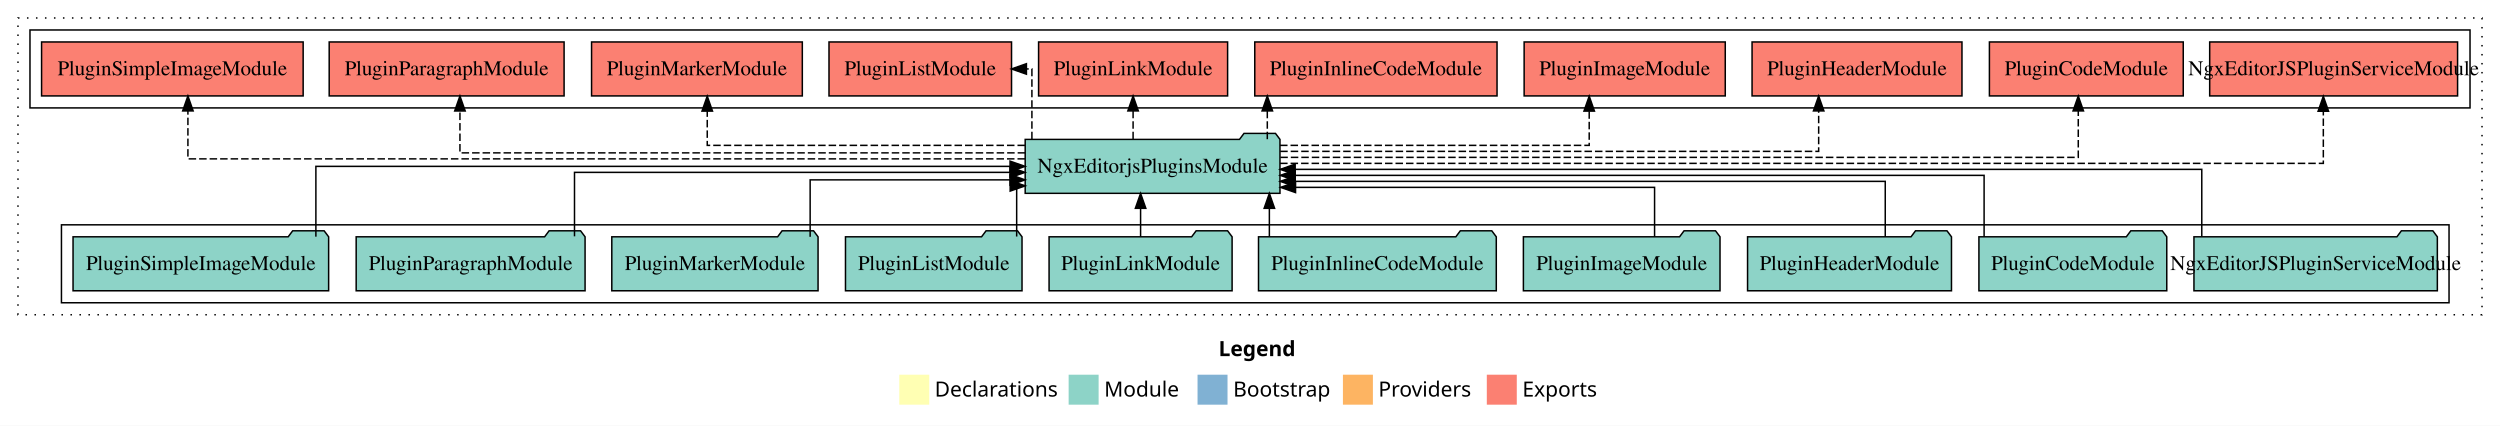
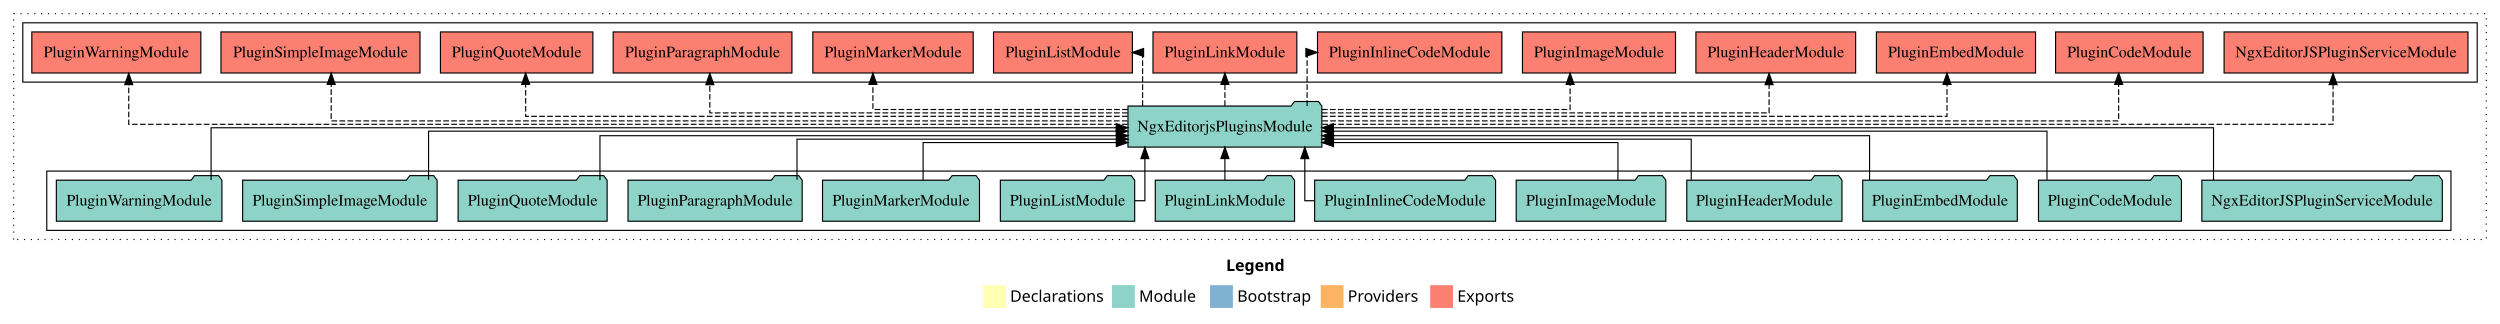
- <svg xmlns="http://www.w3.org/2000/svg" width="1668pt" height="284pt" viewBox="0.00 0.00 1668.00 284.00">
+ <svg xmlns="http://www.w3.org/2000/svg" width="2192pt" height="284pt" viewBox="0.00 0.00 2192.00 284.00">
  <g id="graph0" class="graph" transform="scale(1 1) rotate(0) translate(4 280)">
-     <polygon fill="#ffffff" stroke="transparent" points="-4,4 -4,-280 1664,-280 1664,4 -4,4" />
-     <text text-anchor="start" x="809.009" y="-42.4" font-family="sans-serif" font-weight="bold" font-size="14.00" fill="#000000">Legend</text>
-     <polygon fill="#ffffb3" stroke="transparent" points="596,-10 596,-30 616,-30 616,-10 596,-10" />
-     <text text-anchor="start" x="619.629" y="-15.4" font-family="sans-serif" font-size="14.00" fill="#000000">  Declarations</text>
-     <polygon fill="#8dd3c7" stroke="transparent" points="709,-10 709,-30 729,-30 729,-10 709,-10" />
-     <text text-anchor="start" x="732.725" y="-15.4" font-family="sans-serif" font-size="14.00" fill="#000000">  Module</text>
-     <polygon fill="#80b1d3" stroke="transparent" points="795,-10 795,-30 815,-30 815,-10 795,-10" />
-     <text text-anchor="start" x="818.781" y="-15.4" font-family="sans-serif" font-size="14.00" fill="#000000">  Bootstrap</text>
-     <polygon fill="#fdb462" stroke="transparent" points="892,-10 892,-30 912,-30 912,-10 892,-10" />
-     <text text-anchor="start" x="915.673" y="-15.4" font-family="sans-serif" font-size="14.00" fill="#000000">  Providers</text>
-     <polygon fill="#fb8072" stroke="transparent" points="988,-10 988,-30 1008,-30 1008,-10 988,-10" />
-     <text text-anchor="start" x="1011.726" y="-15.4" font-family="sans-serif" font-size="14.00" fill="#000000">  Exports</text>
+     <polygon fill="#ffffff" stroke="transparent" points="-4,4 -4,-280 2188,-280 2188,4 -4,4" />
+     <text text-anchor="start" x="1071.009" y="-42.4" font-family="sans-serif" font-weight="bold" font-size="14.00" fill="#000000">Legend</text>
+     <polygon fill="#ffffb3" stroke="transparent" points="858,-10 858,-30 878,-30 878,-10 858,-10" />
+     <text text-anchor="start" x="881.629" y="-15.4" font-family="sans-serif" font-size="14.00" fill="#000000">  Declarations</text>
+     <polygon fill="#8dd3c7" stroke="transparent" points="971,-10 971,-30 991,-30 991,-10 971,-10" />
+     <text text-anchor="start" x="994.725" y="-15.4" font-family="sans-serif" font-size="14.00" fill="#000000">  Module</text>
+     <polygon fill="#80b1d3" stroke="transparent" points="1057,-10 1057,-30 1077,-30 1077,-10 1057,-10" />
+     <text text-anchor="start" x="1080.781" y="-15.4" font-family="sans-serif" font-size="14.00" fill="#000000">  Bootstrap</text>
+     <polygon fill="#fdb462" stroke="transparent" points="1154,-10 1154,-30 1174,-30 1174,-10 1154,-10" />
+     <text text-anchor="start" x="1177.673" y="-15.4" font-family="sans-serif" font-size="14.00" fill="#000000">  Providers</text>
+     <polygon fill="#fb8072" stroke="transparent" points="1250,-10 1250,-30 1270,-30 1270,-10 1250,-10" />
+     <text text-anchor="start" x="1273.726" y="-15.4" font-family="sans-serif" font-size="14.00" fill="#000000">  Exports</text>
    <g id="clust1" class="cluster">
-       <polygon fill="none" stroke="#000000" stroke-dasharray="1,5" points="8,-70 8,-268 1652,-268 1652,-70 8,-70" />
+       <polygon fill="none" stroke="#000000" stroke-dasharray="1,5" points="8,-70 8,-268 2176,-268 2176,-70 8,-70" />
    </g>
    <g id="clust3" class="cluster">
-       <polygon fill="none" stroke="#000000" points="37,-78 37,-130 1630,-130 1630,-78 37,-78" />
+       <polygon fill="none" stroke="#000000" points="37,-78 37,-130 2145,-130 2145,-78 37,-78" />
    </g>
    <g id="clust4" class="cluster">
-       <polygon fill="none" stroke="#000000" points="16,-208 16,-260 1644,-260 1644,-208 16,-208" />
+       <polygon fill="none" stroke="#000000" points="16,-208 16,-260 2168,-260 2168,-208 16,-208" />
    </g>
    <g id="node1" class="node">
-       <polygon fill="#8dd3c7" stroke="#000000" points="1622.198,-122 1619.198,-126 1598.198,-126 1595.198,-122 1459.802,-122 1459.802,-86 1622.198,-86 1622.198,-122" />
-       <text text-anchor="middle" x="1541" y="-99.8" font-family="Times,serif" font-size="14.00" fill="#000000">NgxEditorJSPluginServiceModule</text>
+       <polygon fill="#8dd3c7" stroke="#000000" points="2137.42,-122 2134.42,-126 2113.42,-126 2110.42,-122 1926.58,-122 1926.58,-86 2137.42,-86 2137.42,-122" />
+       <text text-anchor="middle" x="2032" y="-99.8" font-family="Times,serif" font-size="14.00" fill="#000000">NgxEditorJSPluginServiceModule</text>
+     </g>
+     <g id="node14" class="node">
+       <polygon fill="#8dd3c7" stroke="#000000" points="1154.994,-187 1151.994,-191 1130.994,-191 1127.994,-187 985.006,-187 985.006,-151 1154.994,-151 1154.994,-187" />
+       <text text-anchor="middle" x="1070" y="-164.8" font-family="Times,serif" font-size="14.00" fill="#000000">NgxEditorjsPluginsModule</text>
+     </g>
+     <g id="edge1" class="edge">
+       <path fill="none" stroke="#000000" d="M1936.811,-122.169C1936.811,-141.09 1936.811,-168 1936.811,-168 1936.811,-168 1165.088,-168 1165.088,-168" />
+       <polygon fill="#000000" stroke="#000000" points="1165.088,-164.5 1155.088,-168 1165.088,-171.5 1165.088,-164.5" />
+     </g>
+     <g id="node2" class="node">
+       <polygon fill="#8dd3c7" stroke="#000000" points="1908.665,-122 1905.665,-126 1884.665,-126 1881.665,-122 1783.335,-122 1783.335,-86 1908.665,-86 1908.665,-122" />
+       <text text-anchor="middle" x="1846" y="-99.8" font-family="Times,serif" font-size="14.00" fill="#000000">PluginCodeModule</text>
+     </g>
+     <g id="edge2" class="edge">
+       <path fill="none" stroke="#000000" d="M1790.793,-122.302C1790.793,-140.27 1790.793,-165 1790.793,-165 1790.793,-165 1165.159,-165 1165.159,-165" />
+       <polygon fill="#000000" stroke="#000000" points="1165.159,-161.5 1155.159,-165 1165.159,-168.5 1165.159,-161.5" />
+     </g>
+     <g id="node3" class="node">
+       <polygon fill="#8dd3c7" stroke="#000000" points="1764.772,-122 1761.772,-126 1740.772,-126 1737.772,-122 1629.228,-122 1629.228,-86 1764.772,-86 1764.772,-122" />
+       <text text-anchor="middle" x="1697" y="-99.8" font-family="Times,serif" font-size="14.00" fill="#000000">PluginEmbedModule</text>
+     </g>
+     <g id="edge3" class="edge">
+       <path fill="none" stroke="#000000" d="M1635.239,-122.035C1635.239,-138.734 1635.239,-161 1635.239,-161 1635.239,-161 1165.234,-161 1165.234,-161" />
+       <polygon fill="#000000" stroke="#000000" points="1165.234,-157.5 1155.234,-161 1165.234,-164.5 1165.234,-157.5" />
+     </g>
+     <g id="node4" class="node">
+       <polygon fill="#8dd3c7" stroke="#000000" points="1611.025,-122 1608.025,-126 1587.025,-126 1584.025,-122 1474.975,-122 1474.975,-86 1611.025,-86 1611.025,-122" />
+       <text text-anchor="middle" x="1543" y="-99.8" font-family="Times,serif" font-size="14.00" fill="#000000">PluginHeaderModule</text>
+     </g>
+     <g id="edge4" class="edge">
+       <path fill="none" stroke="#000000" d="M1478.863,-122.282C1478.863,-137.948 1478.863,-158 1478.863,-158 1478.863,-158 1165.213,-158 1165.213,-158" />
+       <polygon fill="#000000" stroke="#000000" points="1165.213,-154.5 1155.213,-158 1165.213,-161.5 1165.213,-154.5" />
+     </g>
+     <g id="node5" class="node">
+       <polygon fill="#8dd3c7" stroke="#000000" points="1456.594,-122 1453.594,-126 1432.594,-126 1429.594,-122 1325.406,-122 1325.406,-86 1456.594,-86 1456.594,-122" />
+       <text text-anchor="middle" x="1391" y="-99.8" font-family="Times,serif" font-size="14.00" fill="#000000">PluginImageModule</text>
+     </g>
+     <g id="edge5" class="edge">
+       <path fill="none" stroke="#000000" d="M1414.599,-122.124C1414.599,-136.783 1414.599,-155 1414.599,-155 1414.599,-155 1165.182,-155 1165.182,-155" />
+       <polygon fill="#000000" stroke="#000000" points="1165.182,-151.5 1155.182,-155 1165.182,-158.5 1165.182,-151.5" />
+     </g>
+     <g id="node6" class="node">
+       <polygon fill="#8dd3c7" stroke="#000000" points="1307.322,-122 1304.322,-126 1283.322,-126 1280.322,-122 1148.678,-122 1148.678,-86 1307.322,-86 1307.322,-122" />
+       <text text-anchor="middle" x="1228" y="-99.8" font-family="Times,serif" font-size="14.00" fill="#000000">PluginInlineCodeModule</text>
+     </g>
+     <g id="edge6" class="edge">
+       <path fill="none" stroke="#000000" d="M1148.812,-104C1143.414,-104 1140.059,-104 1140.059,-104 1140.059,-104 1140.059,-140.894 1140.059,-140.894" />
+       <polygon fill="#000000" stroke="#000000" points="1136.559,-140.894 1140.059,-150.894 1143.559,-140.894 1136.559,-140.894" />
+     </g>
+     <g id="node7" class="node">
+       <polygon fill="#8dd3c7" stroke="#000000" points="1131.058,-122 1128.058,-126 1107.058,-126 1104.058,-122 1008.942,-122 1008.942,-86 1131.058,-86 1131.058,-122" />
+       <text text-anchor="middle" x="1070" y="-99.8" font-family="Times,serif" font-size="14.00" fill="#000000">PluginLinkModule</text>
+     </g>
+     <g id="edge7" class="edge">
+       <path fill="none" stroke="#000000" d="M1070,-122.106C1070,-122.106 1070,-140.991 1070,-140.991" />
+       <polygon fill="#000000" stroke="#000000" points="1066.5,-140.991 1070,-150.991 1073.5,-140.991 1066.5,-140.991" />
+     </g>
+     <g id="node8" class="node">
+       <polygon fill="#8dd3c7" stroke="#000000" points="990.892,-122 987.892,-126 966.892,-126 963.892,-122 873.108,-122 873.108,-86 990.892,-86 990.892,-122" />
+       <text text-anchor="middle" x="932" y="-99.8" font-family="Times,serif" font-size="14.00" fill="#000000">PluginListModule</text>
+     </g>
+     <g id="edge8" class="edge">
+       <path fill="none" stroke="#000000" d="M990.966,-104C996.352,-104 999.834,-104 999.834,-104 999.834,-104 999.834,-140.894 999.834,-140.894" />
+       <polygon fill="#000000" stroke="#000000" points="996.334,-140.894 999.834,-150.894 1003.334,-140.894 996.334,-140.894" />
+     </g>
+     <g id="node9" class="node">
+       <polygon fill="#8dd3c7" stroke="#000000" points="854.809,-122 851.809,-126 830.809,-126 827.809,-122 717.191,-122 717.191,-86 854.809,-86 854.809,-122" />
+       <text text-anchor="middle" x="786" y="-99.8" font-family="Times,serif" font-size="14.00" fill="#000000">PluginMarkerModule</text>
+     </g>
+     <g id="edge9" class="edge">
+       <path fill="none" stroke="#000000" d="M805.385,-122.124C805.385,-136.783 805.385,-155 805.385,-155 805.385,-155 974.817,-155 974.817,-155" />
+       <polygon fill="#000000" stroke="#000000" points="974.817,-158.5 984.817,-155 974.817,-151.5 974.817,-158.5" />
+     </g>
+     <g id="node10" class="node">
+       <polygon fill="#8dd3c7" stroke="#000000" points="699.361,-122 696.361,-126 675.361,-126 672.361,-122 546.639,-122 546.639,-86 699.361,-86 699.361,-122" />
+       <text text-anchor="middle" x="623" y="-99.8" font-family="Times,serif" font-size="14.00" fill="#000000">PluginParagraphModule</text>
+     </g>
+     <g id="edge10" class="edge">
+       <path fill="none" stroke="#000000" d="M694.806,-122.282C694.806,-137.948 694.806,-158 694.806,-158 694.806,-158 974.863,-158 974.863,-158" />
+       <polygon fill="#000000" stroke="#000000" points="974.863,-161.5 984.863,-158 974.862,-154.5 974.863,-161.5" />
    </g>
    <g id="node11" class="node">
-       <polygon fill="#8dd3c7" stroke="#000000" points="849.994,-187 846.994,-191 825.994,-191 822.994,-187 680.006,-187 680.006,-151 849.994,-151 849.994,-187" />
-       <text text-anchor="middle" x="765" y="-164.8" font-family="Times,serif" font-size="14.00" fill="#000000">NgxEditorjsPluginsModule</text>
-     </g>
-     <g id="edge1" class="edge">
-       <path fill="none" stroke="#000000" d="M1465.026,-122.222C1465.026,-140.828 1465.026,-167 1465.026,-167 1465.026,-167 860.137,-167 860.137,-167" />
-       <polygon fill="#000000" stroke="#000000" points="860.137,-163.5 850.137,-167 860.137,-170.5 860.137,-163.5" />
-     </g>
-     <g id="node2" class="node">
-       <polygon fill="#8dd3c7" stroke="#000000" points="1441.665,-122 1438.665,-126 1417.665,-126 1414.665,-122 1316.335,-122 1316.335,-86 1441.665,-86 1441.665,-122" />
-       <text text-anchor="middle" x="1379" y="-99.8" font-family="Times,serif" font-size="14.00" fill="#000000">PluginCodeModule</text>
-     </g>
-     <g id="edge2" class="edge">
-       <path fill="none" stroke="#000000" d="M1319.793,-122.022C1319.793,-139.373 1319.793,-163 1319.793,-163 1319.793,-163 860.168,-163 860.168,-163" />
-       <polygon fill="#000000" stroke="#000000" points="860.168,-159.5 850.168,-163 860.168,-166.5 860.168,-159.5" />
-     </g>
-     <g id="node3" class="node">
-       <polygon fill="#8dd3c7" stroke="#000000" points="1298.025,-122 1295.025,-126 1274.025,-126 1271.025,-122 1161.975,-122 1161.975,-86 1298.025,-86 1298.025,-122" />
-       <text text-anchor="middle" x="1230" y="-99.8" font-family="Times,serif" font-size="14.00" fill="#000000">PluginHeaderModule</text>
-     </g>
-     <g id="edge3" class="edge">
-       <path fill="none" stroke="#000000" d="M1253.837,-122.009C1253.837,-138.049 1253.837,-159 1253.837,-159 1253.837,-159 860.149,-159 860.149,-159" />
-       <polygon fill="#000000" stroke="#000000" points="860.149,-155.5 850.149,-159 860.149,-162.5 860.149,-155.5" />
-     </g>
-     <g id="node4" class="node">
-       <polygon fill="#8dd3c7" stroke="#000000" points="1143.594,-122 1140.594,-126 1119.594,-126 1116.594,-122 1012.406,-122 1012.406,-86 1143.594,-86 1143.594,-122" />
-       <text text-anchor="middle" x="1078" y="-99.8" font-family="Times,serif" font-size="14.00" fill="#000000">PluginImageModule</text>
-     </g>
-     <g id="edge4" class="edge">
-       <path fill="none" stroke="#000000" d="M1099.932,-122.124C1099.932,-136.783 1099.932,-155 1099.932,-155 1099.932,-155 860.384,-155 860.384,-155" />
-       <polygon fill="#000000" stroke="#000000" points="860.384,-151.5 850.384,-155 860.384,-158.5 860.384,-151.5" />
-     </g>
-     <g id="node5" class="node">
-       <polygon fill="#8dd3c7" stroke="#000000" points="994.322,-122 991.322,-126 970.322,-126 967.322,-122 835.678,-122 835.678,-86 994.322,-86 994.322,-122" />
-       <text text-anchor="middle" x="915" y="-99.8" font-family="Times,serif" font-size="14.00" fill="#000000">PluginInlineCodeModule</text>
-     </g>
-     <g id="edge5" class="edge">
-       <path fill="none" stroke="#000000" d="M842.918,-122.106C842.918,-122.106 842.918,-140.991 842.918,-140.991" />
-       <polygon fill="#000000" stroke="#000000" points="839.418,-140.991 842.918,-150.991 846.418,-140.991 839.418,-140.991" />
-     </g>
-     <g id="node6" class="node">
-       <polygon fill="#8dd3c7" stroke="#000000" points="818.058,-122 815.058,-126 794.058,-126 791.058,-122 695.942,-122 695.942,-86 818.058,-86 818.058,-122" />
-       <text text-anchor="middle" x="757" y="-99.8" font-family="Times,serif" font-size="14.00" fill="#000000">PluginLinkModule</text>
-     </g>
-     <g id="edge6" class="edge">
-       <path fill="none" stroke="#000000" d="M757,-122.106C757,-122.106 757,-140.991 757,-140.991" />
-       <polygon fill="#000000" stroke="#000000" points="753.5,-140.991 757,-150.991 760.5,-140.991 753.5,-140.991" />
-     </g>
-     <g id="node7" class="node">
-       <polygon fill="#8dd3c7" stroke="#000000" points="677.892,-122 674.892,-126 653.892,-126 650.892,-122 560.108,-122 560.108,-86 677.892,-86 677.892,-122" />
-       <text text-anchor="middle" x="619" y="-99.8" font-family="Times,serif" font-size="14.00" fill="#000000">PluginListModule</text>
-     </g>
-     <g id="edge7" class="edge">
-       <path fill="none" stroke="#000000" d="M674.321,-122.187C674.321,-137.182 674.321,-156 674.321,-156 674.321,-156 674.888,-156 674.888,-156" />
-       <polygon fill="#000000" stroke="#000000" points="669.993,-159.5 679.993,-156 669.993,-152.5 669.993,-159.5" />
-     </g>
-     <g id="node8" class="node">
-       <polygon fill="#8dd3c7" stroke="#000000" points="541.809,-122 538.809,-126 517.809,-126 514.809,-122 404.191,-122 404.191,-86 541.809,-86 541.809,-122" />
-       <text text-anchor="middle" x="473" y="-99.8" font-family="Times,serif" font-size="14.00" fill="#000000">PluginMarkerModule</text>
-     </g>
-     <g id="edge8" class="edge">
-       <path fill="none" stroke="#000000" d="M536.529,-122.027C536.529,-138.398 536.529,-160 536.529,-160 536.529,-160 669.926,-160 669.926,-160" />
-       <polygon fill="#000000" stroke="#000000" points="669.926,-163.5 679.926,-160 669.926,-156.5 669.926,-163.5" />
-     </g>
-     <g id="node9" class="node">
-       <polygon fill="#8dd3c7" stroke="#000000" points="386.361,-122 383.361,-126 362.361,-126 359.361,-122 233.639,-122 233.639,-86 386.361,-86 386.361,-122" />
-       <text text-anchor="middle" x="310" y="-99.8" font-family="Times,serif" font-size="14.00" fill="#000000">PluginParagraphModule</text>
-     </g>
-     <g id="edge9" class="edge">
-       <path fill="none" stroke="#000000" d="M379.306,-122.302C379.306,-140.27 379.306,-165 379.306,-165 379.306,-165 669.88,-165 669.88,-165" />
-       <polygon fill="#000000" stroke="#000000" points="669.88,-168.5 679.88,-165 669.88,-161.5 669.88,-168.5" />
-     </g>
-     <g id="node10" class="node">
-       <polygon fill="#8dd3c7" stroke="#000000" points="215.263,-122 212.263,-126 191.263,-126 188.263,-122 44.737,-122 44.737,-86 215.263,-86 215.263,-122" />
-       <text text-anchor="middle" x="130" y="-99.8" font-family="Times,serif" font-size="14.00" fill="#000000">PluginSimpleImageModule</text>
-     </g>
-     <g id="edge10" class="edge">
-       <path fill="none" stroke="#000000" d="M206.756,-122.106C206.756,-141.339 206.756,-169 206.756,-169 206.756,-169 669.911,-169 669.911,-169" />
-       <polygon fill="#000000" stroke="#000000" points="669.911,-172.5 679.911,-169 669.911,-165.5 669.911,-172.5" />
+       <polygon fill="#8dd3c7" stroke="#000000" points="528.326,-122 525.326,-126 504.326,-126 501.326,-122 397.674,-122 397.674,-86 528.326,-86 528.326,-122" />
+       <text text-anchor="middle" x="463" y="-99.8" font-family="Times,serif" font-size="14.00" fill="#000000">PluginQuoteModule</text>
+     </g>
+     <g id="edge11" class="edge">
+       <path fill="none" stroke="#000000" d="M522.038,-122.035C522.038,-138.734 522.038,-161 522.038,-161 522.038,-161 974.982,-161 974.982,-161" />
+       <polygon fill="#000000" stroke="#000000" points="974.982,-164.5 984.982,-161 974.982,-157.5 974.982,-164.5" />
    </g>
    <g id="node12" class="node">
-       <polygon fill="#fb8072" stroke="#000000" points="1635.698,-252 1470.302,-252 1470.302,-216 1635.698,-216 1635.698,-252" />
-       <text text-anchor="middle" x="1553" y="-229.8" font-family="Times,serif" font-size="14.00" fill="#000000">NgxEditorJSPluginServiceModule </text>
-     </g>
-     <g id="edge11" class="edge">
-       <path fill="none" stroke="#000000" stroke-dasharray="5,2" d="M850.081,-171C1052.532,-171 1546.125,-171 1546.125,-171 1546.125,-171 1546.125,-205.778 1546.125,-205.778" />
-       <polygon fill="#000000" stroke="#000000" points="1542.625,-205.778 1546.125,-215.778 1549.625,-205.778 1542.625,-205.778" />
+       <polygon fill="#8dd3c7" stroke="#000000" points="379.263,-122 376.263,-126 355.263,-126 352.263,-122 208.737,-122 208.737,-86 379.263,-86 379.263,-122" />
+       <text text-anchor="middle" x="294" y="-99.8" font-family="Times,serif" font-size="14.00" fill="#000000">PluginSimpleImageModule</text>
+     </g>
+     <g id="edge12" class="edge">
+       <path fill="none" stroke="#000000" d="M371.757,-122.302C371.757,-140.27 371.757,-165 371.757,-165 371.757,-165 974.731,-165 974.731,-165" />
+       <polygon fill="#000000" stroke="#000000" points="974.731,-168.5 984.731,-165 974.731,-161.5 974.731,-168.5" />
    </g>
    <g id="node13" class="node">
-       <polygon fill="#fb8072" stroke="#000000" points="1452.665,-252 1323.335,-252 1323.335,-216 1452.665,-216 1452.665,-252" />
-       <text text-anchor="middle" x="1388" y="-229.8" font-family="Times,serif" font-size="14.00" fill="#000000">PluginCodeModule </text>
-     </g>
-     <g id="edge12" class="edge">
-       <path fill="none" stroke="#000000" stroke-dasharray="5,2" d="M850.23,-175C1019.66,-175 1382.625,-175 1382.625,-175 1382.625,-175 1382.625,-205.977 1382.625,-205.977" />
-       <polygon fill="#000000" stroke="#000000" points="1379.125,-205.977 1382.625,-215.977 1386.125,-205.977 1379.125,-205.977" />
-     </g>
-     <g id="node14" class="node">
-       <polygon fill="#fb8072" stroke="#000000" points="1305.025,-252 1164.975,-252 1164.975,-216 1305.025,-216 1305.025,-252" />
-       <text text-anchor="middle" x="1235" y="-229.8" font-family="Times,serif" font-size="14.00" fill="#000000">PluginHeaderModule </text>
+       <polygon fill="#8dd3c7" stroke="#000000" points="190.594,-122 187.594,-126 166.594,-126 163.594,-122 45.406,-122 45.406,-86 190.594,-86 190.594,-122" />
+       <text text-anchor="middle" x="118" y="-99.8" font-family="Times,serif" font-size="14.00" fill="#000000">PluginWarningModule</text>
    </g>
    <g id="edge13" class="edge">
-       <path fill="none" stroke="#000000" stroke-dasharray="5,2" d="M850.161,-179C979.204,-179 1209.413,-179 1209.413,-179 1209.413,-179 1209.413,-205.991 1209.413,-205.991" />
-       <polygon fill="#000000" stroke="#000000" points="1205.913,-205.991 1209.413,-215.991 1212.913,-205.991 1205.913,-205.991" />
+       <path fill="none" stroke="#000000" d="M181.083,-122.169C181.083,-141.09 181.083,-168 181.083,-168 181.083,-168 974.767,-168 974.767,-168" />
+       <polygon fill="#000000" stroke="#000000" points="974.767,-171.5 984.767,-168 974.767,-164.5 974.767,-171.5" />
    </g>
    <g id="node15" class="node">
-       <polygon fill="#fb8072" stroke="#000000" points="1147.095,-252 1012.905,-252 1012.905,-216 1147.095,-216 1147.095,-252" />
-       <text text-anchor="middle" x="1080" y="-229.8" font-family="Times,serif" font-size="14.00" fill="#000000">PluginImageModule </text>
+       <polygon fill="#fb8072" stroke="#000000" points="2159.919,-252 1946.081,-252 1946.081,-216 2159.919,-216 2159.919,-252" />
+       <text text-anchor="middle" x="2053" y="-229.8" font-family="Times,serif" font-size="14.00" fill="#000000">NgxEditorJSPluginServiceModule </text>
    </g>
    <g id="edge14" class="edge">
-       <path fill="none" stroke="#000000" stroke-dasharray="5,2" d="M850.044,-183C936.031,-183 1056.318,-183 1056.318,-183 1056.318,-183 1056.318,-205.876 1056.318,-205.876" />
-       <polygon fill="#000000" stroke="#000000" points="1052.818,-205.876 1056.318,-215.876 1059.818,-205.876 1052.818,-205.876" />
+       <path fill="none" stroke="#000000" stroke-dasharray="5,2" d="M1155.374,-171C1392.468,-171 2041.625,-171 2041.625,-171 2041.625,-171 2041.625,-205.778 2041.625,-205.778" />
+       <polygon fill="#000000" stroke="#000000" points="2038.125,-205.778 2041.625,-215.778 2045.125,-205.778 2038.125,-205.778" />
    </g>
    <g id="node16" class="node">
-       <polygon fill="#fb8072" stroke="#000000" points="994.821,-252 833.179,-252 833.179,-216 994.821,-216 994.821,-252" />
-       <text text-anchor="middle" x="914" y="-229.8" font-family="Times,serif" font-size="14.00" fill="#000000">PluginInlineCodeModule </text>
+       <polygon fill="#fb8072" stroke="#000000" points="1927.665,-252 1798.335,-252 1798.335,-216 1927.665,-216 1927.665,-252" />
+       <text text-anchor="middle" x="1863" y="-229.8" font-family="Times,serif" font-size="14.00" fill="#000000">PluginCodeModule </text>
    </g>
    <g id="edge15" class="edge">
-       <path fill="none" stroke="#000000" stroke-dasharray="5,2" d="M841.543,-187.106C841.543,-187.106 841.543,-205.991 841.543,-205.991" />
-       <polygon fill="#000000" stroke="#000000" points="838.043,-205.991 841.543,-215.991 845.043,-205.991 838.043,-205.991" />
+       <path fill="none" stroke="#000000" stroke-dasharray="5,2" d="M1155.353,-174C1358.452,-174 1853.625,-174 1853.625,-174 1853.625,-174 1853.625,-205.998 1853.625,-205.998" />
+       <polygon fill="#000000" stroke="#000000" points="1850.125,-205.998 1853.625,-215.998 1857.125,-205.998 1850.125,-205.998" />
    </g>
    <g id="node17" class="node">
-       <polygon fill="#fb8072" stroke="#000000" points="815.057,-252 688.943,-252 688.943,-216 815.057,-216 815.057,-252" />
-       <text text-anchor="middle" x="752" y="-229.8" font-family="Times,serif" font-size="14.00" fill="#000000">PluginLinkModule </text>
+       <polygon fill="#fb8072" stroke="#000000" points="1780.772,-252 1641.228,-252 1641.228,-216 1780.772,-216 1780.772,-252" />
+       <text text-anchor="middle" x="1711" y="-229.8" font-family="Times,serif" font-size="14.00" fill="#000000">PluginEmbedModule </text>
    </g>
    <g id="edge16" class="edge">
-       <path fill="none" stroke="#000000" stroke-dasharray="5,2" d="M752,-187.106C752,-187.106 752,-205.991 752,-205.991" />
-       <polygon fill="#000000" stroke="#000000" points="748.5,-205.991 752,-215.991 755.5,-205.991 748.5,-205.991" />
+       <path fill="none" stroke="#000000" stroke-dasharray="5,2" d="M1155.057,-178C1327.726,-178 1703.125,-178 1703.125,-178 1703.125,-178 1703.125,-205.973 1703.125,-205.973" />
+       <polygon fill="#000000" stroke="#000000" points="1699.625,-205.973 1703.125,-215.973 1706.625,-205.973 1699.625,-205.973" />
    </g>
    <g id="node18" class="node">
-       <polygon fill="#fb8072" stroke="#000000" points="670.893,-252 549.107,-252 549.107,-216 670.893,-216 670.893,-252" />
-       <text text-anchor="middle" x="610" y="-229.8" font-family="Times,serif" font-size="14.00" fill="#000000">PluginListModule </text>
+       <polygon fill="#fb8072" stroke="#000000" points="1623.025,-252 1482.975,-252 1482.975,-216 1623.025,-216 1623.025,-252" />
+       <text text-anchor="middle" x="1553" y="-229.8" font-family="Times,serif" font-size="14.00" fill="#000000">PluginHeaderModule </text>
    </g>
    <g id="edge17" class="edge">
-       <path fill="none" stroke="#000000" stroke-dasharray="5,2" d="M684.487,-187.106C684.487,-206.339 684.487,-234 684.487,-234 684.487,-234 680.825,-234 680.825,-234" />
-       <polygon fill="#000000" stroke="#000000" points="680.825,-230.5 670.825,-234 680.825,-237.5 680.825,-230.5" />
+       <path fill="none" stroke="#000000" stroke-dasharray="5,2" d="M1155.025,-181C1292.198,-181 1547.125,-181 1547.125,-181 1547.125,-181 1547.125,-205.76 1547.125,-205.76" />
+       <polygon fill="#000000" stroke="#000000" points="1543.625,-205.76 1547.125,-215.76 1550.625,-205.76 1543.625,-205.76" />
    </g>
    <g id="node19" class="node">
-       <polygon fill="#fb8072" stroke="#000000" points="531.309,-252 390.691,-252 390.691,-216 531.309,-216 531.309,-252" />
-       <text text-anchor="middle" x="461" y="-229.8" font-family="Times,serif" font-size="14.00" fill="#000000">PluginMarkerModule </text>
+       <polygon fill="#fb8072" stroke="#000000" points="1465.095,-252 1330.905,-252 1330.905,-216 1465.095,-216 1465.095,-252" />
+       <text text-anchor="middle" x="1398" y="-229.8" font-family="Times,serif" font-size="14.00" fill="#000000">PluginImageModule </text>
    </g>
    <g id="edge18" class="edge">
-       <path fill="none" stroke="#000000" stroke-dasharray="5,2" d="M679.856,-183C592.056,-183 467.875,-183 467.875,-183 467.875,-183 467.875,-205.876 467.875,-205.876" />
-       <polygon fill="#000000" stroke="#000000" points="464.375,-205.876 467.875,-215.876 471.375,-205.876 464.375,-205.876" />
+       <path fill="none" stroke="#000000" stroke-dasharray="5,2" d="M1155.111,-184C1244.627,-184 1372.651,-184 1372.651,-184 1372.651,-184 1372.651,-205.949 1372.651,-205.949" />
+       <polygon fill="#000000" stroke="#000000" points="1369.151,-205.949 1372.651,-215.949 1376.151,-205.949 1369.151,-205.949" />
    </g>
    <g id="node20" class="node">
-       <polygon fill="#fb8072" stroke="#000000" points="372.362,-252 215.638,-252 215.638,-216 372.362,-216 372.362,-252" />
-       <text text-anchor="middle" x="294" y="-229.8" font-family="Times,serif" font-size="14.00" fill="#000000">PluginParagraphModule </text>
+       <polygon fill="#fb8072" stroke="#000000" points="1312.821,-252 1151.179,-252 1151.179,-216 1312.821,-216 1312.821,-252" />
+       <text text-anchor="middle" x="1232" y="-229.8" font-family="Times,serif" font-size="14.00" fill="#000000">PluginInlineCodeModule </text>
    </g>
    <g id="edge19" class="edge">
-       <path fill="none" stroke="#000000" stroke-dasharray="5,2" d="M679.97,-178C546.5,-178 302.875,-178 302.875,-178 302.875,-178 302.875,-205.973 302.875,-205.973" />
-       <polygon fill="#000000" stroke="#000000" points="299.375,-205.973 302.875,-215.973 306.375,-205.973 299.375,-205.973" />
+       <path fill="none" stroke="#000000" stroke-dasharray="5,2" d="M1142.059,-187.106C1142.059,-206.339 1142.059,-234 1142.059,-234 1142.059,-234 1142.954,-234 1142.954,-234" />
+       <polygon fill="#000000" stroke="#000000" points="1141.012,-237.5 1151.012,-234 1141.012,-230.5 1141.012,-237.5" />
    </g>
    <g id="node21" class="node">
-       <polygon fill="#fb8072" stroke="#000000" points="198.263,-252 23.737,-252 23.737,-216 198.263,-216 198.263,-252" />
-       <text text-anchor="middle" x="111" y="-229.8" font-family="Times,serif" font-size="14.00" fill="#000000">PluginSimpleImageModule </text>
+       <polygon fill="#fb8072" stroke="#000000" points="1133.057,-252 1006.943,-252 1006.943,-216 1133.057,-216 1133.057,-252" />
+       <text text-anchor="middle" x="1070" y="-229.8" font-family="Times,serif" font-size="14.00" fill="#000000">PluginLinkModule </text>
    </g>
    <g id="edge20" class="edge">
-       <path fill="none" stroke="#000000" stroke-dasharray="5,2" d="M679.864,-174C504.938,-174 121.375,-174 121.375,-174 121.375,-174 121.375,-205.998 121.375,-205.998" />
-       <polygon fill="#000000" stroke="#000000" points="117.875,-205.998 121.375,-215.998 124.875,-205.998 117.875,-205.998" />
+       <path fill="none" stroke="#000000" stroke-dasharray="5,2" d="M1070,-187.106C1070,-187.106 1070,-205.991 1070,-205.991" />
+       <polygon fill="#000000" stroke="#000000" points="1066.5,-205.991 1070,-215.991 1073.5,-205.991 1066.5,-205.991" />
+     </g>
+     <g id="node22" class="node">
+       <polygon fill="#fb8072" stroke="#000000" points="988.893,-252 867.107,-252 867.107,-216 988.893,-216 988.893,-252" />
+       <text text-anchor="middle" x="928" y="-229.8" font-family="Times,serif" font-size="14.00" fill="#000000">PluginListModule </text>
+     </g>
+     <g id="edge21" class="edge">
+       <path fill="none" stroke="#000000" stroke-dasharray="5,2" d="M997.834,-187.106C997.834,-206.339 997.834,-234 997.834,-234 997.834,-234 996.921,-234 996.921,-234" />
+       <polygon fill="#000000" stroke="#000000" points="998.704,-230.5 988.704,-234 998.704,-237.5 998.704,-230.5" />
+     </g>
+     <g id="node23" class="node">
+       <polygon fill="#fb8072" stroke="#000000" points="849.309,-252 708.691,-252 708.691,-216 849.309,-216 849.309,-252" />
+       <text text-anchor="middle" x="779" y="-229.8" font-family="Times,serif" font-size="14.00" fill="#000000">PluginMarkerModule </text>
+     </g>
+     <g id="edge22" class="edge">
+       <path fill="none" stroke="#000000" stroke-dasharray="5,2" d="M984.847,-184C893.493,-184 761.365,-184 761.365,-184 761.365,-184 761.365,-205.949 761.365,-205.949" />
+       <polygon fill="#000000" stroke="#000000" points="757.865,-205.949 761.365,-215.949 764.865,-205.949 757.865,-205.949" />
+     </g>
+     <g id="node24" class="node">
+       <polygon fill="#fb8072" stroke="#000000" points="690.362,-252 533.638,-252 533.638,-216 690.362,-216 690.362,-252" />
+       <text text-anchor="middle" x="612" y="-229.8" font-family="Times,serif" font-size="14.00" fill="#000000">PluginParagraphModule </text>
+     </g>
+     <g id="edge23" class="edge">
+       <path fill="none" stroke="#000000" stroke-dasharray="5,2" d="M984.788,-181C853.909,-181 618.375,-181 618.375,-181 618.375,-181 618.375,-205.76 618.375,-205.76" />
+       <polygon fill="#000000" stroke="#000000" points="614.875,-205.76 618.375,-215.76 621.875,-205.76 614.875,-205.76" />
+     </g>
+     <g id="node25" class="node">
+       <polygon fill="#fb8072" stroke="#000000" points="515.826,-252 382.175,-252 382.175,-216 515.826,-216 515.826,-252" />
+       <text text-anchor="middle" x="449" y="-229.8" font-family="Times,serif" font-size="14.00" fill="#000000">PluginQuoteModule </text>
+     </g>
+     <g id="edge24" class="edge">
+       <path fill="none" stroke="#000000" stroke-dasharray="5,2" d="M984.748,-178C816.278,-178 456.875,-178 456.875,-178 456.875,-178 456.875,-205.973 456.875,-205.973" />
+       <polygon fill="#000000" stroke="#000000" points="453.375,-205.973 456.875,-215.973 460.375,-205.973 453.375,-205.973" />
+     </g>
+     <g id="node26" class="node">
+       <polygon fill="#fb8072" stroke="#000000" points="364.263,-252 189.737,-252 189.737,-216 364.263,-216 364.263,-252" />
+       <text text-anchor="middle" x="277" y="-229.8" font-family="Times,serif" font-size="14.00" fill="#000000">PluginSimpleImageModule </text>
+     </g>
+     <g id="edge25" class="edge">
+       <path fill="none" stroke="#000000" stroke-dasharray="5,2" d="M984.647,-174C781.548,-174 286.375,-174 286.375,-174 286.375,-174 286.375,-205.998 286.375,-205.998" />
+       <polygon fill="#000000" stroke="#000000" points="282.875,-205.998 286.375,-215.998 289.875,-205.998 282.875,-205.998" />
+     </g>
+     <g id="node27" class="node">
+       <polygon fill="#fb8072" stroke="#000000" points="172.095,-252 23.905,-252 23.905,-216 172.095,-216 172.095,-252" />
+       <text text-anchor="middle" x="98" y="-229.8" font-family="Times,serif" font-size="14.00" fill="#000000">PluginWarningModule </text>
+     </g>
+     <g id="edge26" class="edge">
+       <path fill="none" stroke="#000000" stroke-dasharray="5,2" d="M984.707,-171C749.483,-171 108.875,-171 108.875,-171 108.875,-171 108.875,-205.778 108.875,-205.778" />
+       <polygon fill="#000000" stroke="#000000" points="105.375,-205.778 108.875,-215.778 112.375,-205.778 105.375,-205.778" />
    </g>
  </g>
</svg>
